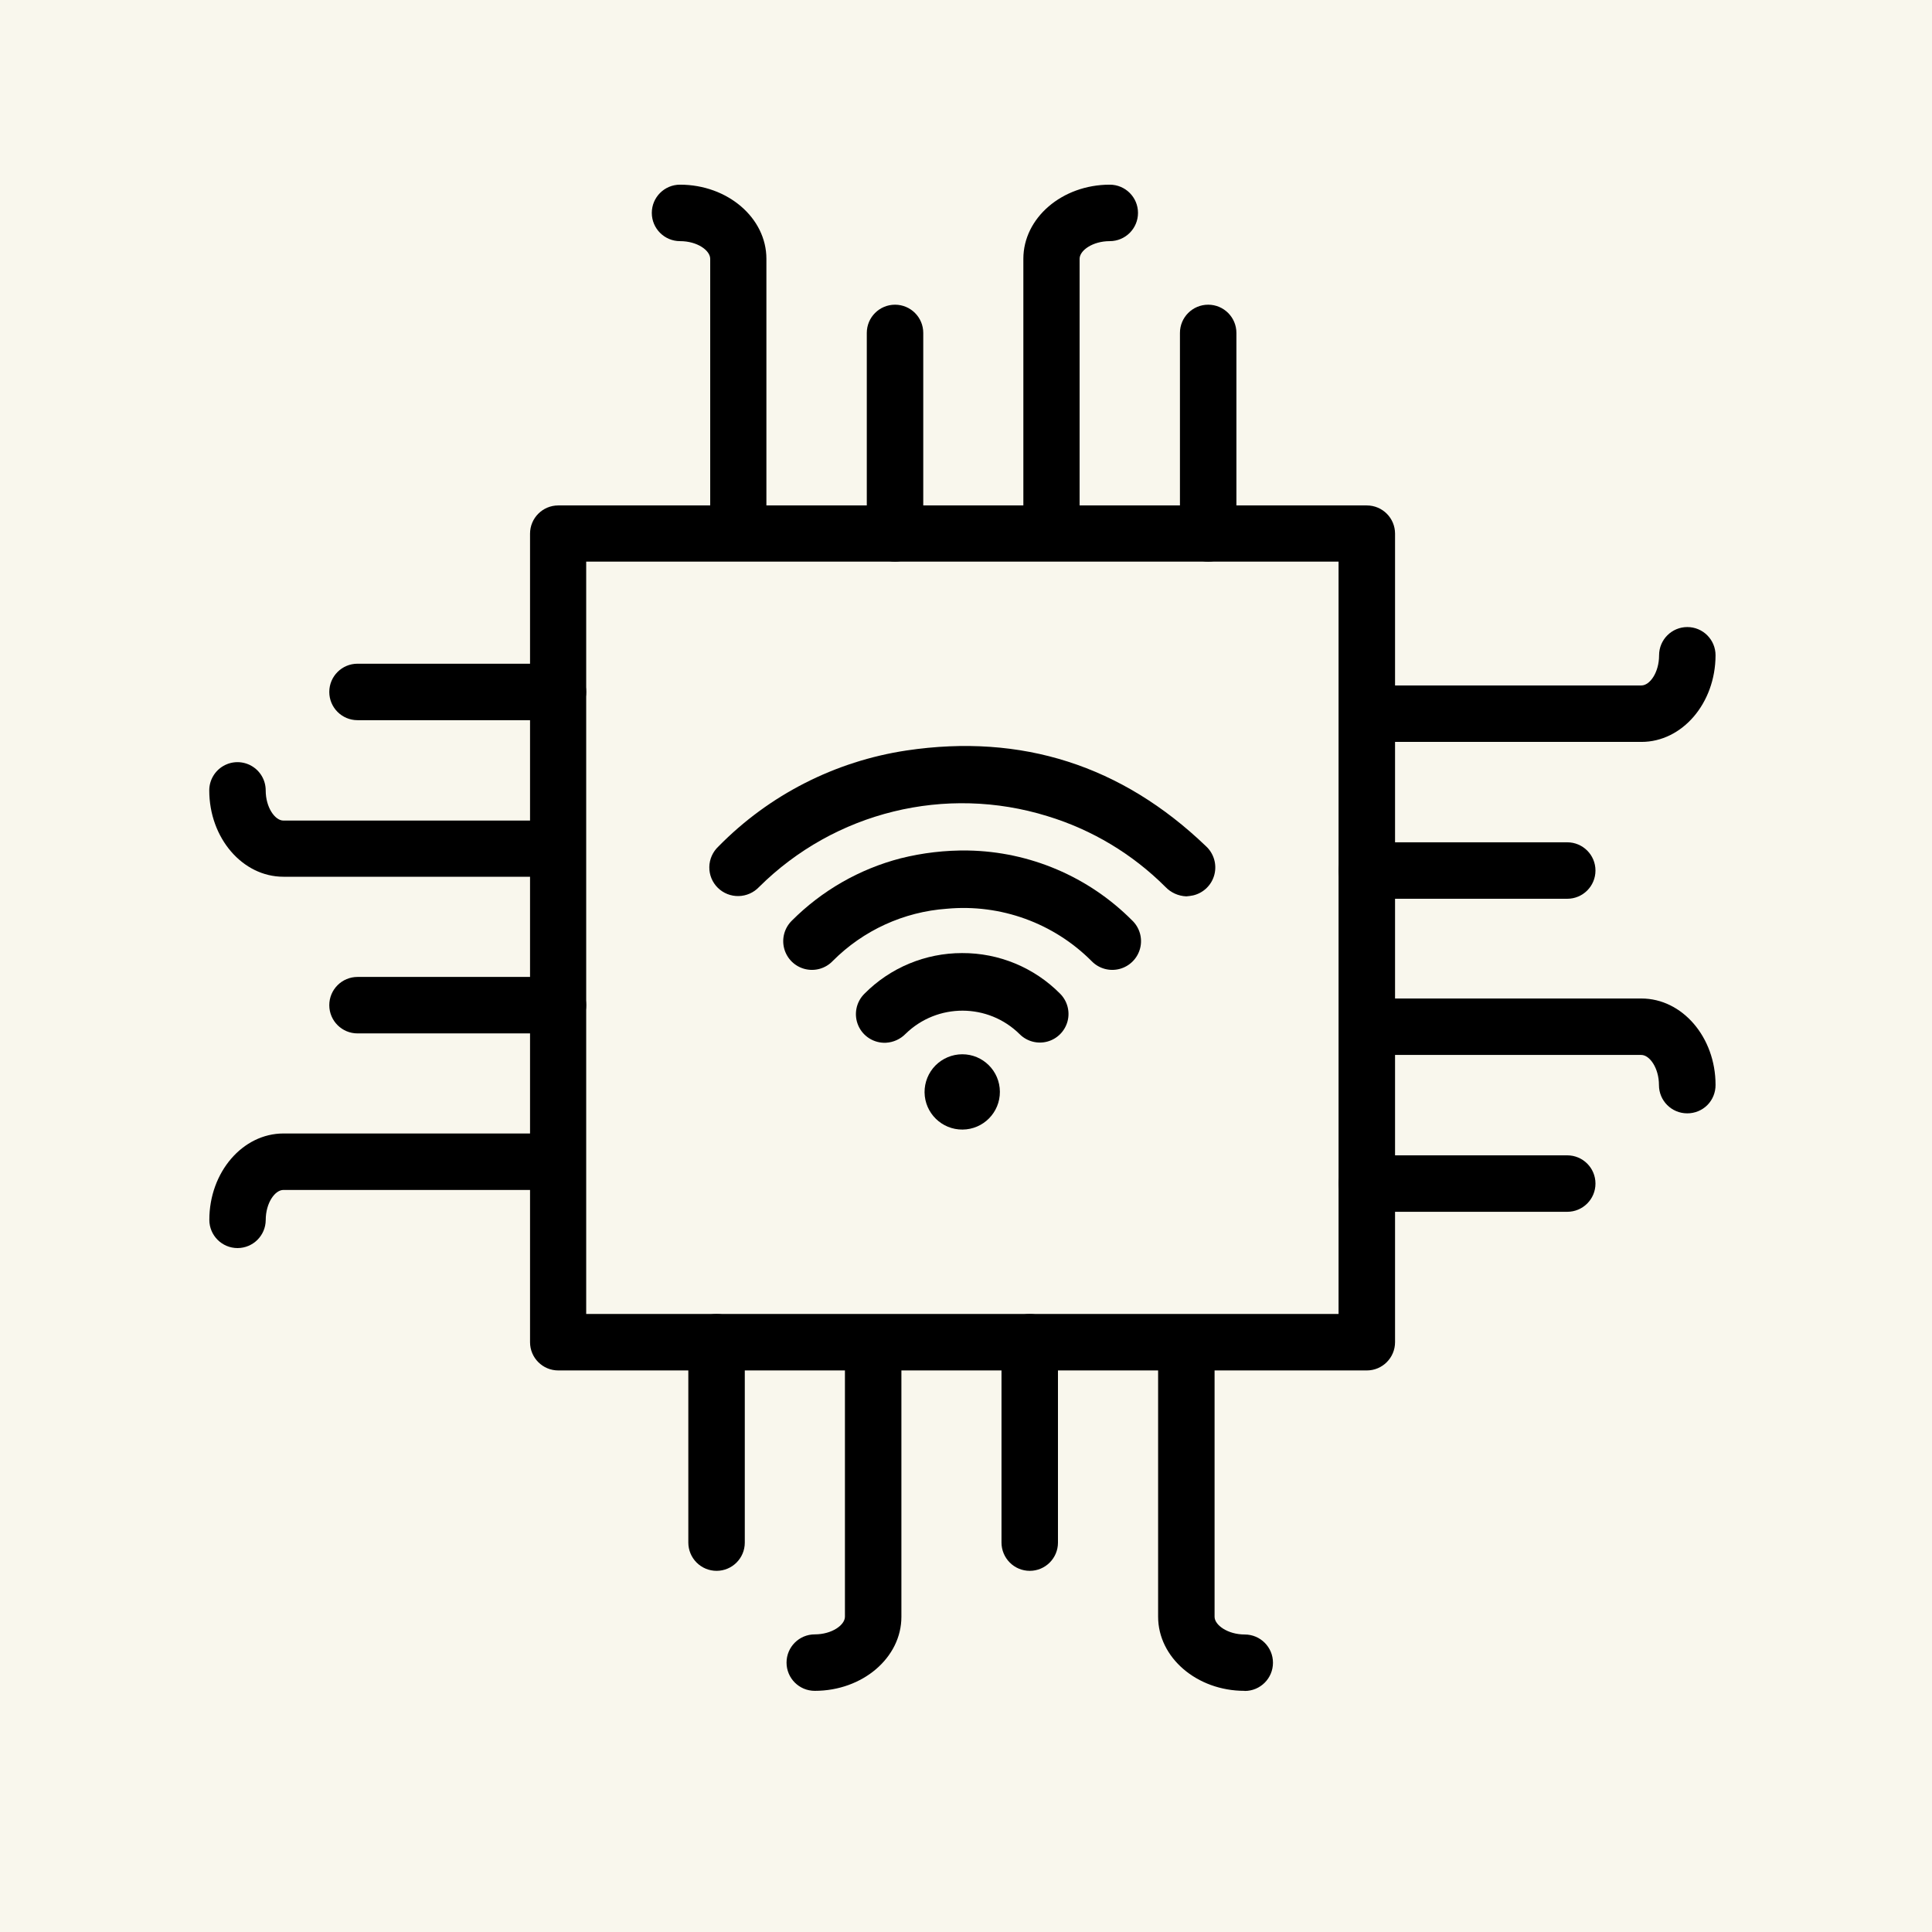
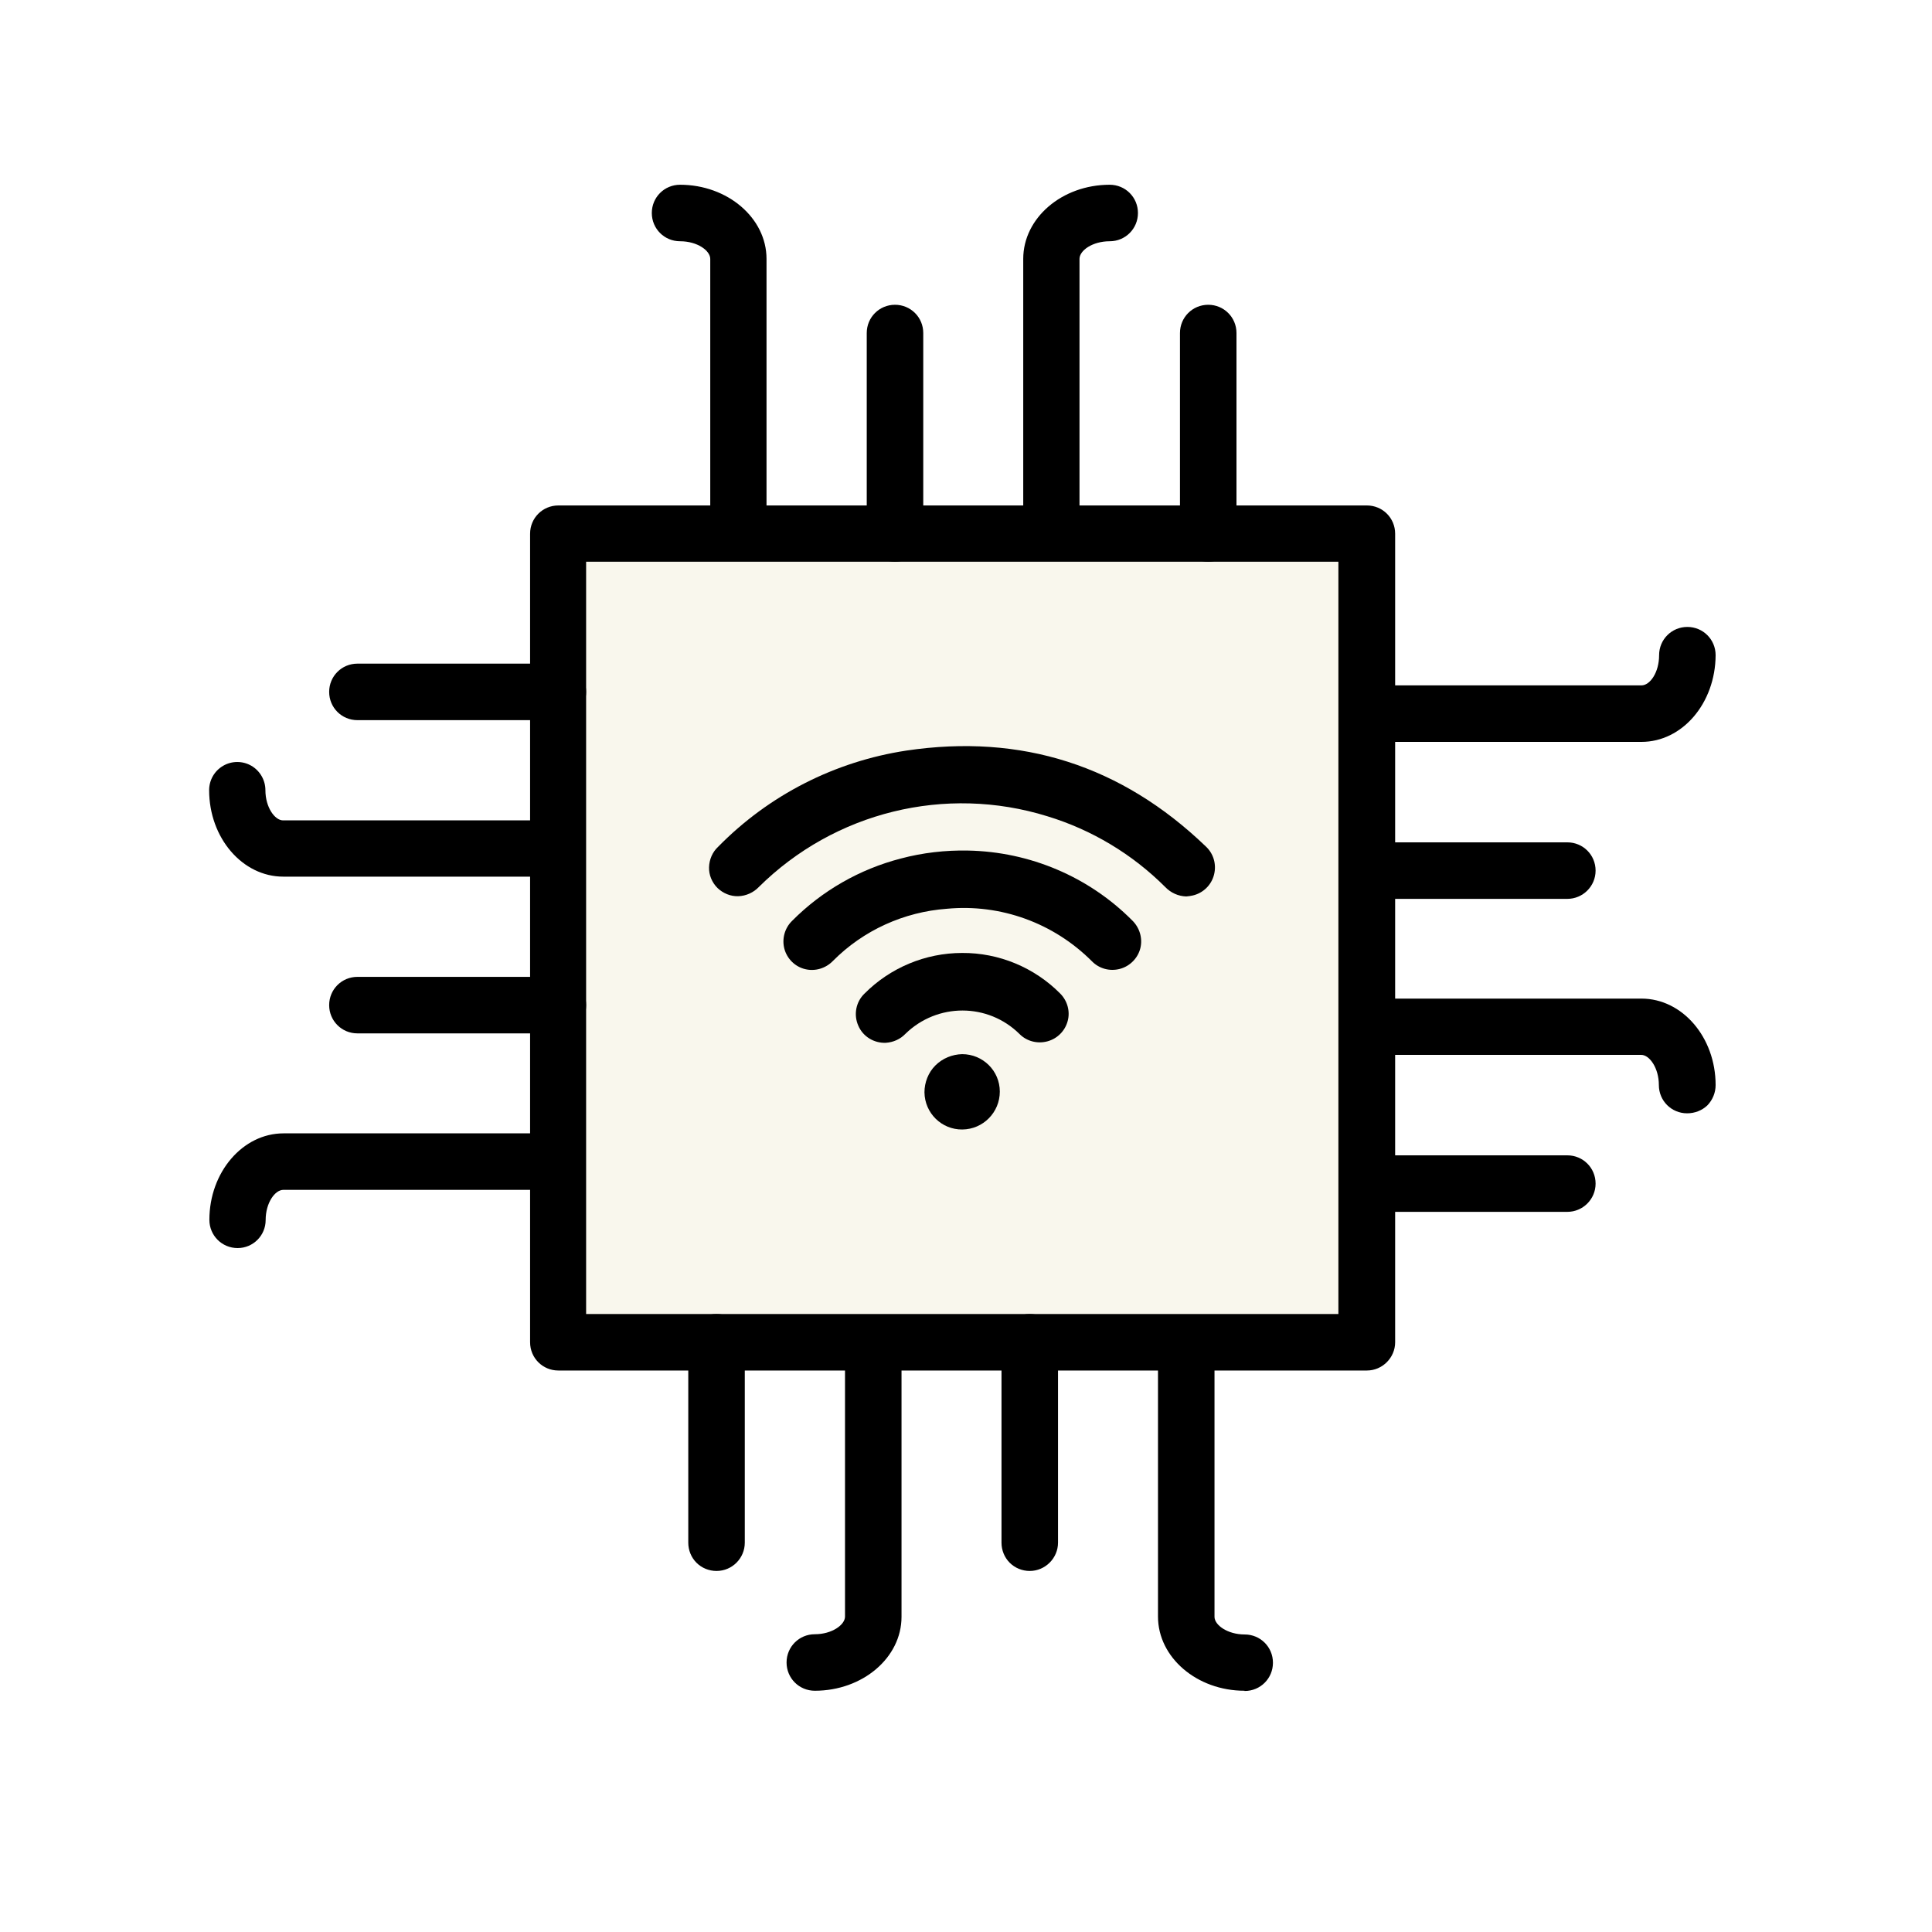
<svg xmlns="http://www.w3.org/2000/svg" version="1.1" id="Layer_1" x="0px" y="0px" viewBox="0 0 800 800" style="enable-background:new 0 0 800 800;" xml:space="preserve">
  <style type="text/css">
	.st0{fill:#F9F7ED;}
</style>
  <g>
-     <path d="M-146,263" />
-     <path d="M-200,50" />
-     <rect class="st0" width="800" height="800" />
+     <path d="M166.9,327.3" />
+     <path d="M144,237" />
+     <rect x="228.8" y="215.8" class="st0" width="339.2" height="339.2" />
  </g>
  <g>
    <g>
-       <path d="M565.97,567.47h-334.8c-6.46,0-11.69-5.23-11.69-11.69v-334.8c0-6.46,5.23-11.69,11.69-11.69h334.8    c6.46,0,11.69,5.23,11.69,11.69v334.8C577.65,562.23,572.42,567.47,565.97,567.47z M242.73,544.09h311.54V232.55H242.73V544.09z" />
-       <path d="M305.77,227.5c-6.46,0-11.69-5.23-11.69-11.69V107.17c0-3.45-5.3-7.32-12.49-7.32c-6.46,0-11.69-5.23-11.69-11.69    s5.23-11.69,11.69-11.69c19.71,0,35.76,13.77,35.76,30.7v108.63C317.34,222.21,312.18,227.43,305.77,227.5z" />
-       <path d="M435.44,227.5c-6.46,0-11.69-5.23-11.69-11.69V107.17c0-16.94,16.04-30.7,35.78-30.7c6.46,0,11.69,5.23,11.69,11.69    c0,6.46-5.23,11.69-11.69,11.69c-7.09,0-12.49,3.85-12.49,7.32v108.63C447.03,222.23,441.86,227.45,435.44,227.5z" />
-       <path d="M370.61,232.55c-6.46,0-11.69-5.23-11.69-11.69v-83c0-6.46,5.23-11.69,11.69-11.69s11.69,5.23,11.69,11.69v83    c0,3.1-1.23,6.08-3.43,8.27C376.68,231.31,373.7,232.55,370.61,232.55z" />
-       <path d="M500.28,232.55c-6.46,0-11.69-5.23-11.69-11.69v-83c0-6.46,5.23-11.69,11.69-11.69s11.69,5.23,11.69,11.69v83    C511.97,227.31,506.73,232.55,500.28,232.55z" />
-       <path d="M679.66,307.21H571.01c-6.46,0-11.69-5.23-11.69-11.69s5.23-11.69,11.69-11.69h108.66c3.45,0,7.32-5.3,7.32-12.49    c0-6.46,5.23-11.69,11.69-11.69s11.69,5.23,11.69,11.69C710.33,291.21,696.56,307.21,679.66,307.21z" />
-       <path d="M698.63,461.01c-6.46,0-11.69-5.23-11.69-11.69c0-7.09-3.87-12.49-7.32-12.49H571.01c-4.18,0-8.04-2.23-10.13-5.84    c-2.09-3.61-2.09-8.07,0-11.69c2.09-3.62,5.95-5.84,10.13-5.84h108.66c16.94,0,30.7,16.04,30.7,35.76    c0.03,3.13-1.19,6.15-3.39,8.37C704.78,459.79,701.76,461.03,698.63,461.01z" />
-       <path d="M648.96,372.16h-83c-6.46,0-11.69-5.23-11.69-11.69s5.23-11.69,11.69-11.69h83c6.46,0,11.69,5.23,11.69,11.69    S655.42,372.16,648.96,372.16z" />
-       <path d="M648.96,501.78h-83c-6.46,0-11.69-5.23-11.69-11.69s5.23-11.69,11.69-11.69h83c6.46,0,11.69,5.23,11.69,11.69    S655.42,501.78,648.96,501.78z" />
-       <path d="M515.31,700.14c-19.71,0-35.76-13.77-35.76-30.7V560.83c0-6.46,5.23-11.69,11.69-11.69c6.46,0,11.69,5.23,11.69,11.69    v108.66c0,3.39,5.42,7.32,12.49,7.32c6.46,0,11.69,5.23,11.69,11.69s-5.23,11.69-11.69,11.69L515.31,700.14z" />
-       <path d="M337.38,700.14c-6.46,0-11.69-5.23-11.69-11.69s5.23-11.69,11.69-11.69c7.09,0,12.49-3.87,12.49-7.32V560.83    c0-6.46,5.23-11.69,11.69-11.69s11.69,5.23,11.69,11.69v108.66C373.25,686.38,357.21,700.14,337.38,700.14z" />
-       <path d="M426.4,650.45c-3.1,0-6.08-1.23-8.27-3.43c-2.19-2.2-3.43-5.17-3.43-8.27v-82.97c0-6.46,5.23-11.69,11.69-11.69    s11.69,5.23,11.69,11.69v83C438.08,645.22,432.84,650.45,426.4,650.45z" />
-       <path d="M296.72,650.45c-3.1,0-6.08-1.23-8.27-3.43c-2.19-2.19-3.43-5.17-3.43-8.27v-82.97c0-6.46,5.23-11.69,11.69-11.69    s11.69,5.23,11.69,11.69v83C308.4,645.22,303.17,650.45,296.72,650.45z" />
-       <path d="M98.37,516.8c-6.46,0-11.69-5.23-11.69-11.69c0-19.71,13.77-35.76,30.7-35.76h108.63c6.46,0,11.69,5.23,11.69,11.69    c0,6.46-5.23,11.69-11.69,11.69H117.35c-3.45,0-7.32,5.3-7.32,12.49C109.97,511.63,104.77,516.78,98.37,516.8z" />
-       <path d="M225.99,363.04H117.35c-16.94,0-30.7-16.04-30.7-35.75c0-4.18,2.23-8.04,5.84-10.13c3.61-2.09,8.07-2.09,11.69,0    c3.62,2.09,5.84,5.95,5.84,10.13c0,7.09,3.87,12.49,7.32,12.49h108.63c6.46,0,11.69,5.23,11.69,11.69s-5.23,11.69-11.69,11.69    L225.99,363.04L225.99,363.04z" />
-       <path d="M231.04,427.91h-83c-6.46,0-11.69-5.23-11.69-11.69s5.23-11.69,11.69-11.69h83c6.46,0,11.69,5.23,11.69,11.69    S237.5,427.91,231.04,427.91z" />
-       <path d="M231.04,298.21h-83c-6.46,0-11.69-5.23-11.69-11.69s5.23-11.69,11.69-11.69h83c6.46,0,11.69,5.23,11.69,11.69    S237.5,298.21,231.04,298.21z" />
-       <path d="M491.23,371.16c-3.29-0.13-6.4-1.53-8.67-3.92c-13.62-13.61-30.37-23.67-48.8-29.28c-42.18-13.09-88.14-1.8-119.45,29.33    c-2.21,2.33-5.25,3.68-8.46,3.75c-3.21,0.07-6.31-1.16-8.6-3.4c-2.31-2.27-3.59-5.38-3.54-8.62c0.05-3.24,1.42-6.31,3.79-8.52    c20.96-21.36,48.31-35.3,77.9-39.75c47.67-7.09,89.1,6.2,123.95,39.63c3.25,2.98,4.6,7.51,3.5,11.78c-1.1,4.27-4.47,7.58-8.77,8.6    C493.14,370.95,492.19,371.09,491.23,371.16z" />
-       <path d="M400.89,352.18c25.52,0.45,49.85,10.82,67.86,28.9c3.13,2.96,4.42,7.38,3.36,11.55s-4.29,7.45-8.45,8.57    c-4.16,1.12-8.6-0.1-11.61-3.19c-15.75-15.82-37.74-23.78-59.97-21.72c-17.83,1.26-34.6,8.93-47.22,21.59    c-2.96,3.13-7.37,4.42-11.55,3.37c-4.18-1.05-7.46-4.27-8.58-8.43c-1.13-4.15,0.09-8.6,3.17-11.61    c12.43-12.45,27.95-21.35,44.97-25.78C382.03,353.13,391.45,352.03,400.89,352.18z" />
-       <path d="M398.36,394.65c15.23-0.08,29.86,5.97,40.58,16.79c3,2.99,4.19,7.35,3.11,11.44c-1.09,4.09-4.27,7.3-8.35,8.41    c-4.08,1.11-8.46-0.05-11.46-3.04c-13.07-12.95-34.11-13.01-47.27-0.15c-2.15,2.2-5.05,3.51-8.12,3.68    c-4.91,0.23-9.47-2.59-11.44-7.09c-1.97-4.51-0.96-9.77,2.55-13.22C368.63,400.69,383.19,394.64,398.36,394.65z" />
-       <path d="M398.42,436.55c8.59-0.02,15.57,6.92,15.61,15.52c0.04,8.6-6.88,15.6-15.47,15.66s-15.62-6.82-15.72-15.42    c-0.03-4.15,1.59-8.16,4.51-11.12C390.28,438.24,394.25,436.57,398.42,436.55z" />
+       <path d="M566,567.5H231.2c-6.5,0-11.7-5.2-11.7-11.7V221c0-6.5,5.2-11.7,11.7-11.7H566c6.5,0,11.7,5.2,11.7,11.7v334.8    C577.7,562.2,572.4,567.5,566,567.5z M242.7,544.1h311.5V232.6H242.7V544.1z" />
+       <path d="M305.8,227.5c-6.5,0-11.7-5.2-11.7-11.7V107.2c0-3.4-5.3-7.3-12.5-7.3c-6.5,0-11.7-5.2-11.7-11.7s5.2-11.7,11.7-11.7    c19.7,0,35.8,13.8,35.8,30.7v108.6C317.3,222.2,312.2,227.4,305.8,227.5z" />
+       <path d="M435.4,227.5c-6.5,0-11.7-5.2-11.7-11.7V107.2c0-16.9,16-30.7,35.8-30.7c6.5,0,11.7,5.2,11.7,11.7s-5.2,11.7-11.7,11.7    c-7.1,0-12.5,3.8-12.5,7.3v108.6C447,222.2,441.9,227.4,435.4,227.5z" />
+       <path d="M370.6,232.6c-6.5,0-11.7-5.2-11.7-11.7v-83c0-6.5,5.2-11.7,11.7-11.7s11.7,5.2,11.7,11.7v83c0,3.1-1.2,6.1-3.4,8.3    C376.7,231.3,373.7,232.6,370.6,232.6z" />
+       <path d="M500.3,232.6c-6.5,0-11.7-5.2-11.7-11.7v-83c0-6.5,5.2-11.7,11.7-11.7s11.7,5.2,11.7,11.7v83    C512,227.3,506.7,232.6,500.3,232.6z" />
+       <path d="M679.7,307.2H571c-6.5,0-11.7-5.2-11.7-11.7s5.2-11.7,11.7-11.7h108.7c3.5,0,7.3-5.3,7.3-12.5c0-6.5,5.2-11.7,11.7-11.7    s11.7,5.2,11.7,11.7C710.3,291.2,696.6,307.2,679.7,307.2z" />
+       <path d="M698.6,461c-6.5,0-11.7-5.2-11.7-11.7c0-7.1-3.9-12.5-7.3-12.5H571c-4.2,0-8-2.2-10.1-5.8s-2.1-8.1,0-11.7s6-5.8,10.1-5.8    h108.7c16.9,0,30.7,16,30.7,35.8c0,3.1-1.2,6.1-3.4,8.4C704.8,459.8,701.8,461,698.6,461z" />
+       <path d="M649,372.2h-83c-6.5,0-11.7-5.2-11.7-11.7s5.2-11.7,11.7-11.7h83c6.5,0,11.7,5.2,11.7,11.7S655.4,372.2,649,372.2z" />
+       <path d="M649,501.8h-83c-6.5,0-11.7-5.2-11.7-11.7s5.2-11.7,11.7-11.7h83c6.5,0,11.7,5.2,11.7,11.7S655.4,501.8,649,501.8z" />
+       <path d="M515.3,700.1c-19.7,0-35.8-13.8-35.8-30.7V560.8c0-6.5,5.2-11.7,11.7-11.7s11.7,5.2,11.7,11.7v108.7    c0,3.4,5.4,7.3,12.5,7.3c6.5,0,11.7,5.2,11.7,11.7s-5.2,11.7-11.7,11.7L515.3,700.1z" />
+       <path d="M337.4,700.1c-6.5,0-11.7-5.2-11.7-11.7s5.2-11.7,11.7-11.7c7.1,0,12.5-3.9,12.5-7.3V560.8c0-6.5,5.2-11.7,11.7-11.7    s11.7,5.2,11.7,11.7v108.7C373.3,686.4,357.2,700.1,337.4,700.1z" />
+       <path d="M426.4,650.5c-3.1,0-6.1-1.2-8.3-3.4s-3.4-5.2-3.4-8.3v-83c0-6.5,5.2-11.7,11.7-11.7s11.7,5.2,11.7,11.7v83    C438.1,645.2,432.8,650.5,426.4,650.5z" />
+       <path d="M296.7,650.5c-3.1,0-6.1-1.2-8.3-3.4c-2.2-2.2-3.4-5.2-3.4-8.3v-83c0-6.5,5.2-11.7,11.7-11.7s11.7,5.2,11.7,11.7v83    C308.4,645.2,303.2,650.5,296.7,650.5z" />
+       <path d="M98.4,516.8c-6.5,0-11.7-5.2-11.7-11.7c0-19.7,13.8-35.8,30.7-35.8H226c6.5,0,11.7,5.2,11.7,11.7s-5.2,11.7-11.7,11.7    H117.3c-3.4,0-7.3,5.3-7.3,12.5C110,511.6,104.8,516.8,98.4,516.8z" />
+       <path d="M226,363H117.3c-16.9,0-30.7-16-30.7-35.8c0-4.2,2.2-8,5.8-10.1c3.6-2.1,8.1-2.1,11.7,0s5.8,6,5.8,10.1    c0,7.1,3.9,12.5,7.3,12.5H226c6.5,0,11.7,5.2,11.7,11.7s-5.2,11.7-11.7,11.7L226,363L226,363z" />
+       <path d="M231,427.9h-83c-6.5,0-11.7-5.2-11.7-11.7s5.2-11.7,11.7-11.7h83c6.5,0,11.7,5.2,11.7,11.7S237.5,427.9,231,427.9z" />
+       <path d="M231,298.2h-83c-6.5,0-11.7-5.2-11.7-11.7s5.2-11.7,11.7-11.7h83c6.5,0,11.7,5.2,11.7,11.7S237.5,298.2,231,298.2z" />
+       <path d="M491.2,371.2c-3.3-0.1-6.4-1.5-8.7-3.9c-13.6-13.6-30.4-23.7-48.8-29.3c-42.2-13.1-88.1-1.8-119.5,29.3    c-2.2,2.3-5.3,3.7-8.5,3.8s-6.3-1.2-8.6-3.4c-2.3-2.3-3.6-5.4-3.5-8.6s1.4-6.3,3.8-8.5c21-21.4,48.3-35.3,77.9-39.8    c47.7-7.1,89.1,6.2,123.9,39.6c3.3,3,4.6,7.5,3.5,11.8s-4.5,7.6-8.8,8.6C493.1,371,492.2,371.1,491.2,371.2z" />
+       <path d="M400.9,352.2c25.5,0.5,49.9,10.8,67.9,28.9c3.1,3,4.4,7.4,3.4,11.5s-4.3,7.5-8.5,8.6s-8.6-0.1-11.6-3.2    c-15.8-15.8-37.7-23.8-60-21.7c-17.8,1.3-34.6,8.9-47.2,21.6c-3,3.1-7.4,4.4-11.5,3.4c-4.2-1-7.5-4.3-8.6-8.4    c-1.1-4.1,0.1-8.6,3.2-11.6c12.4-12.5,28-21.4,45-25.8C382,353.1,391.5,352,400.9,352.2z" />
+       <path d="M398.4,394.6c15.2-0.1,29.9,6,40.6,16.8c3,3,4.2,7.4,3.1,11.4c-1.1,4.1-4.3,7.3-8.4,8.4c-4.1,1.1-8.5,0-11.5-3    c-13.1-13-34.1-13-47.3-0.1c-2.1,2.2-5,3.5-8.1,3.7c-4.9,0.2-9.5-2.6-11.4-7.1c-2-4.5-1-9.8,2.5-13.2    C368.6,400.7,383.2,394.6,398.4,394.6z" />
+       <path d="M398.4,436.5c8.6,0,15.6,6.9,15.6,15.5c0,8.6-6.9,15.6-15.5,15.7s-15.6-6.8-15.7-15.4c0-4.1,1.6-8.2,4.5-11.1    C390.3,438.2,394.3,436.6,398.4,436.5z" />
    </g>
  </g>
</svg>
